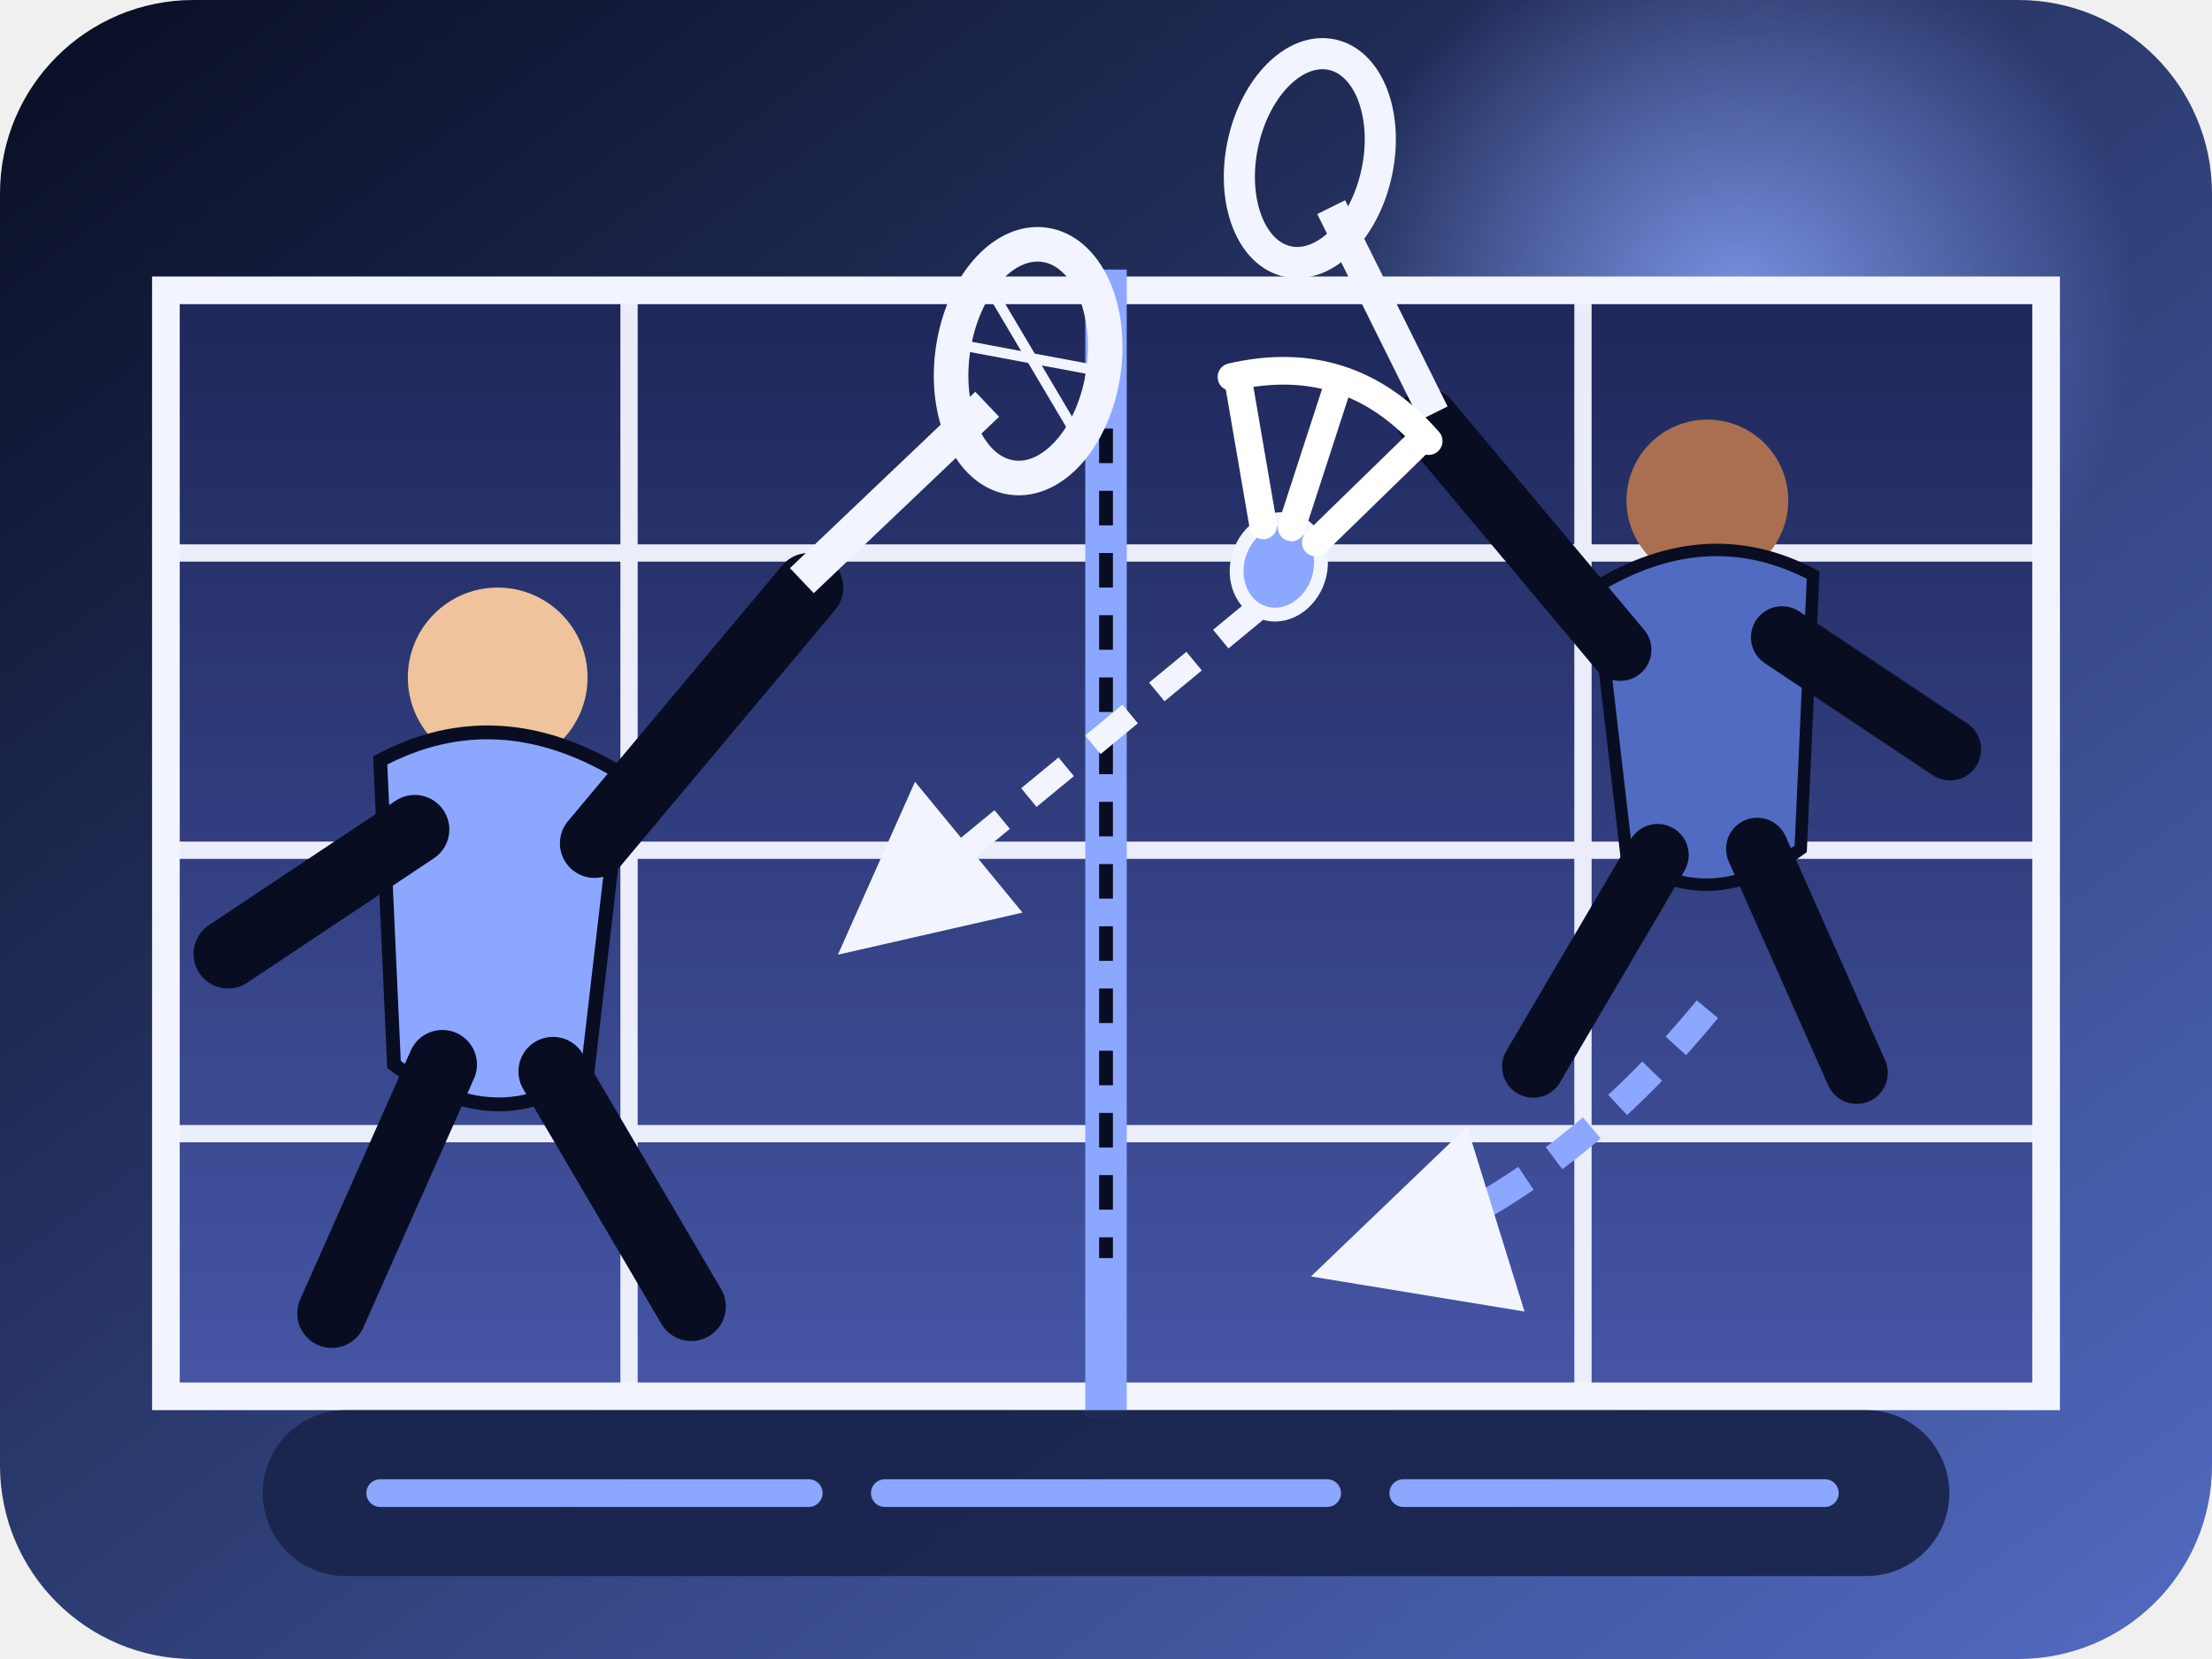
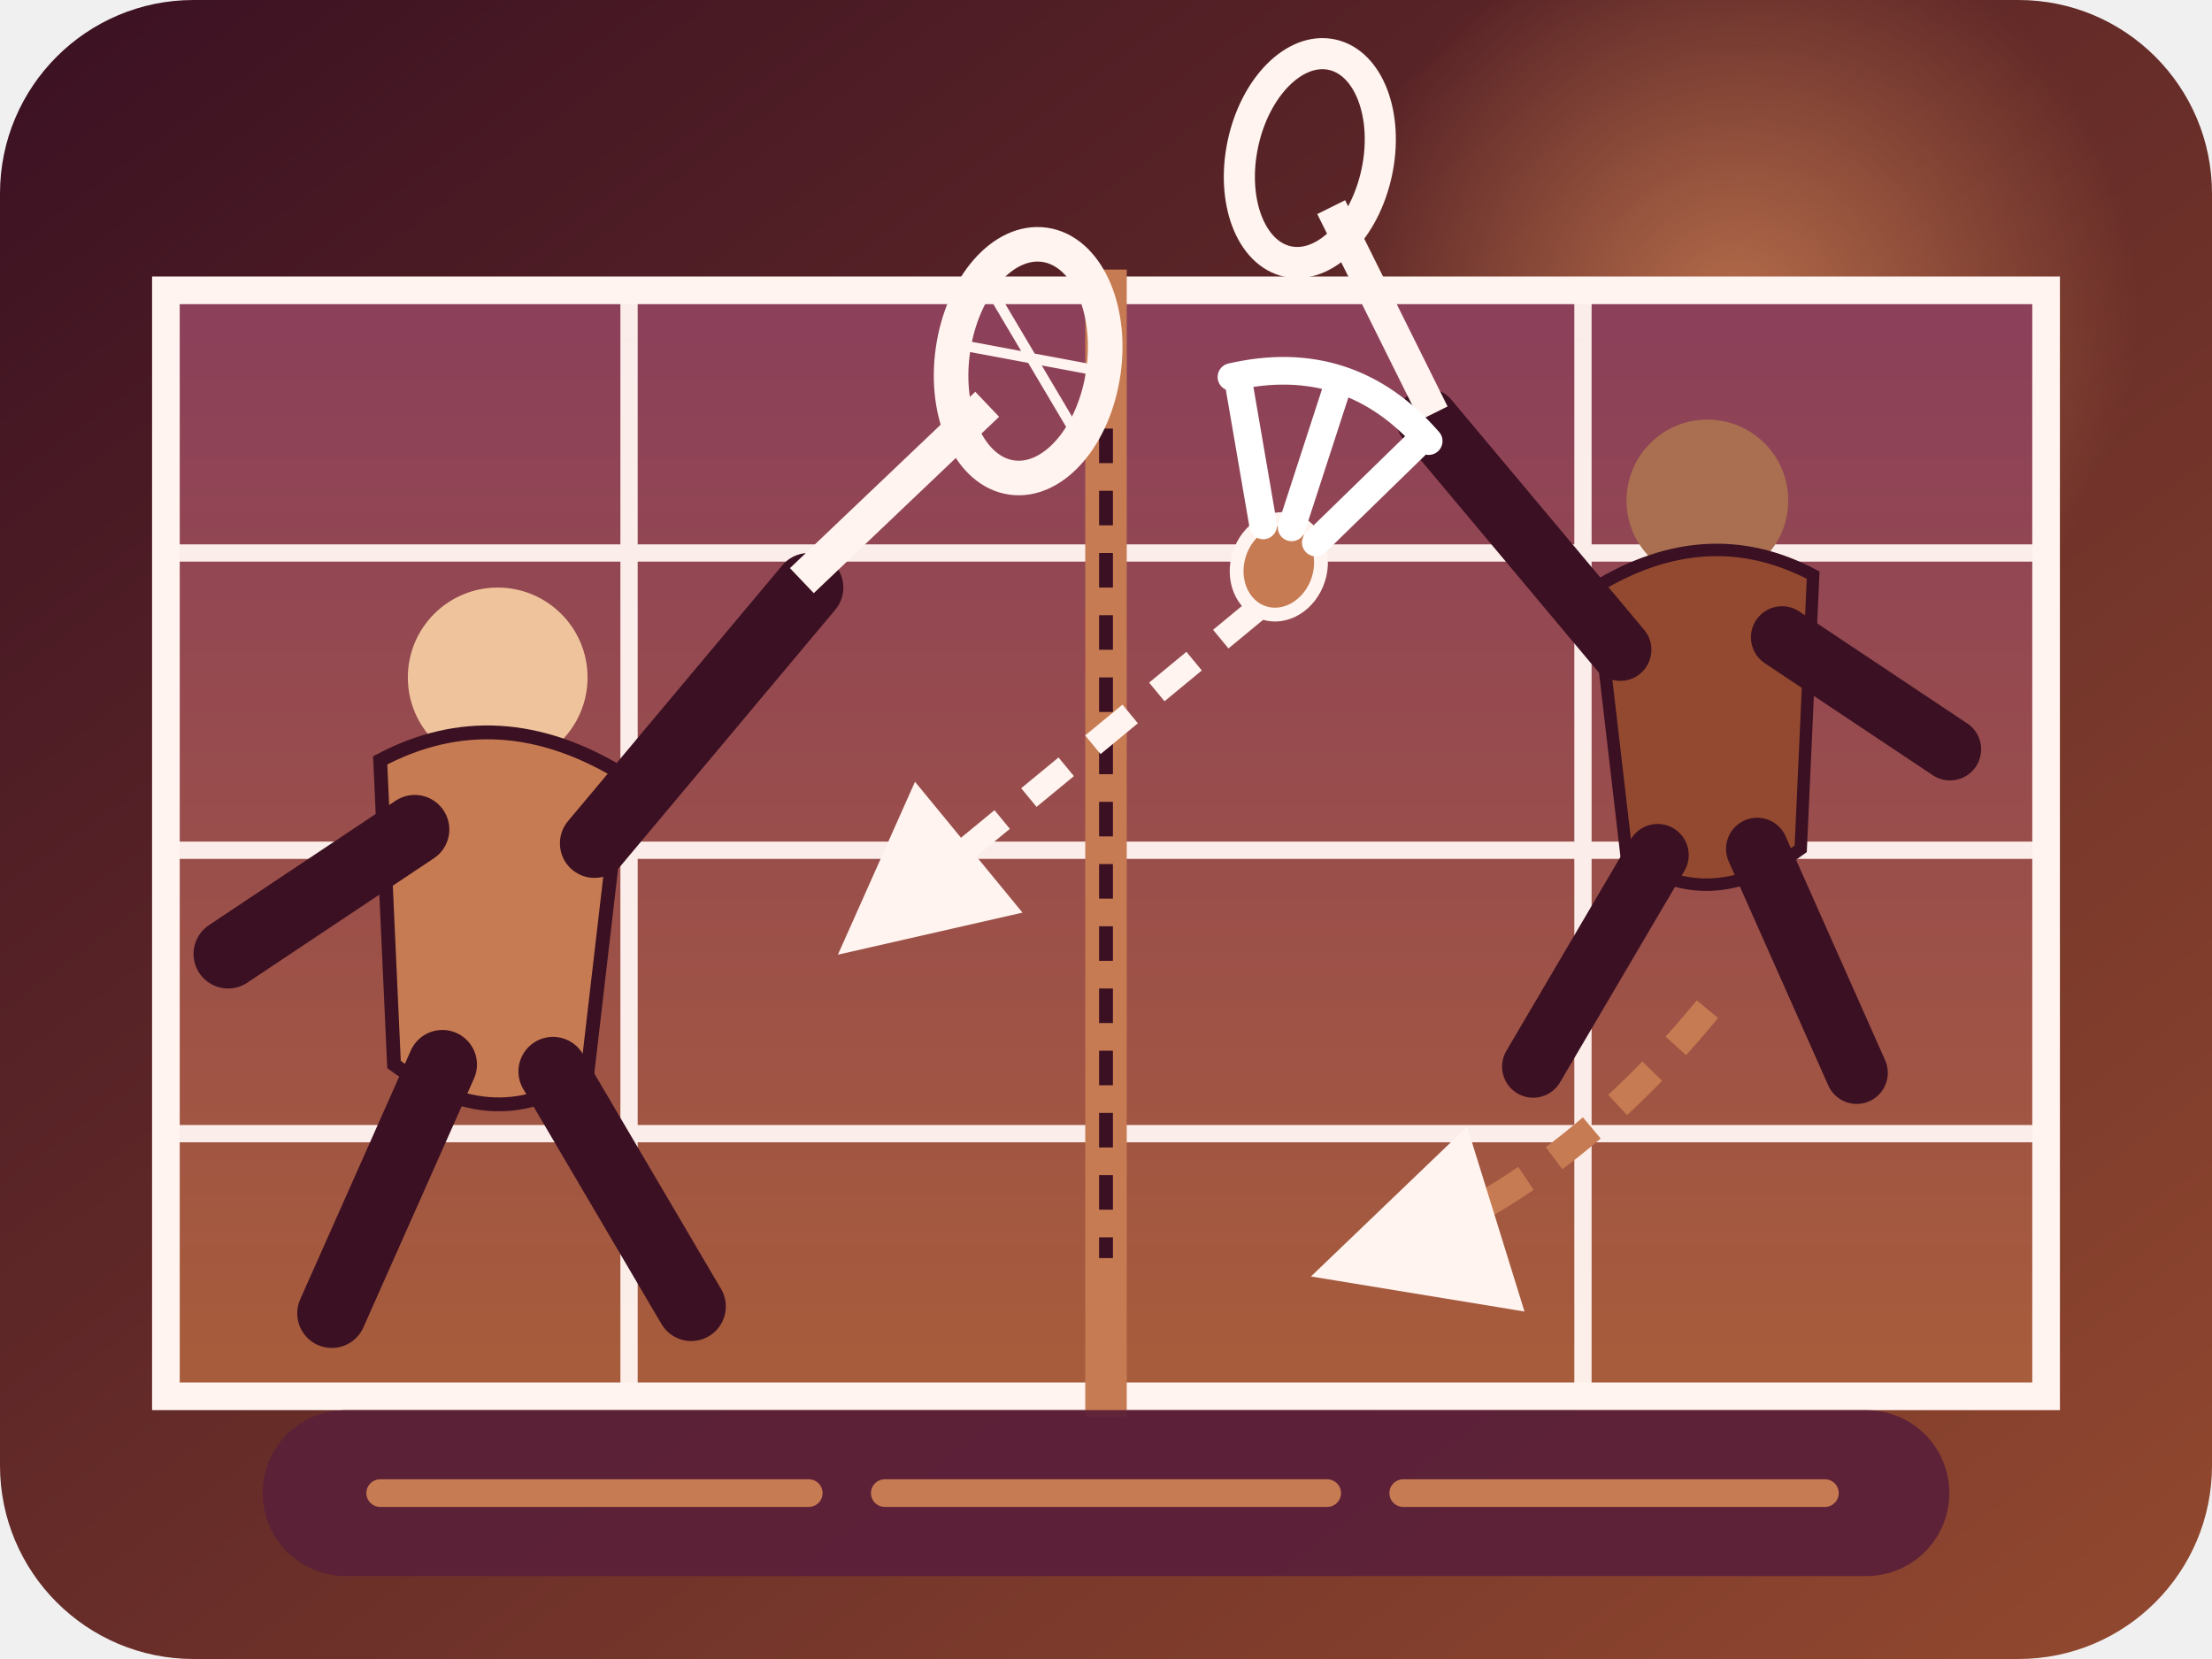
<svg xmlns="http://www.w3.org/2000/svg" viewBox="0 0 320 240" role="img" aria-label="Two badminton players reading a shuttle trajectory across a marked court">
  <defs>
    <linearGradient id="bg" x1="0" y1="0" x2="1" y2="1">
-       <stop stop-color="#080D22" />
-       <stop offset="1" stop-color="#526BC2" />
+       <stop stop-color="#3A1022" />
+       <stop offset="1" stop-color="#93492F" />
    </linearGradient>
    <linearGradient id="court" x1="0" y1="0" x2="0" y2="1">
-       <stop stop-color="#1E2759" />
-       <stop offset="1" stop-color="#4656A6" />
+       <stop stop-color="#8B3F5B" />
+       <stop offset="1" stop-color="#A85D3B" />
    </linearGradient>
    <radialGradient id="glow">
-       <stop stop-color="#8CA7FF" stop-opacity=".8" />
-       <stop offset="1" stop-color="#8CA7FF" stop-opacity="0" />
+       <stop stop-color="#C77B52" stop-opacity=".8" />
+       <stop offset="1" stop-color="#C77B52" stop-opacity="0" />
    </radialGradient>
    <marker id="arrow" viewBox="0 0 10 10" refX="8" refY="5" markerWidth="7" markerHeight="7" orient="auto">
-       <path d="M0 0L10 5L0 10Z" fill="#F2F5FF" />
+       <path d="M0 0L10 5L0 10Z" fill="#FFF4EF" />
    </marker>
  </defs>
  <rect width="320" height="240" rx="28" fill="url(#bg)" />
  <circle cx="251" cy="45" r="58" fill="url(#glow)" />
-   <path d="M24 42h272v160H24z" fill="url(#court)" stroke="#F2F5FF" stroke-width="4" />
-   <path d="M160 42v160M91 42v160M229 42v160M24 80h272M24 164h272M24 123h272" stroke="#F2F5FF" stroke-width="2.5" opacity=".96" />
-   <path d="M160 39v166" stroke="#8CA7FF" stroke-width="6" />
-   <path d="M160 62v120" stroke="#080D22" stroke-width="2" stroke-dasharray="5 4" />
+   <path d="M24 42h272v160H24z" fill="url(#court)" stroke="#FFF4EF" stroke-width="4" />
+   <path d="M160 42v160M91 42v160M229 42v160M24 80h272M24 164h272M24 123h272" stroke="#FFF4EF" stroke-width="2.5" opacity=".96" />
+   <path d="M160 39v166" stroke="#C77B52" stroke-width="6" />
+   <path d="M160 62v120" stroke="#3A1022" stroke-width="2" stroke-dasharray="5 4" />
  <g transform="translate(72 132)">
    <circle cy="-34" r="13" fill="#efc39b" />
-     <path d="M-17-22Q0-31 18-20L13 23Q0 33-15 22Z" fill="#8CA7FF" stroke="#080D22" stroke-width="2" />
-     <path d="M-8 22L-24 58M8 23l20 34M-12-12L-39 6M14-10l31-37" stroke="#080D22" stroke-width="10" stroke-linecap="round" fill="none" />
+     <path d="M-17-22Q0-31 18-20L13 23Q0 33-15 22Z" fill="#C77B52" stroke="#3A1022" stroke-width="2" />
+     <path d="M-8 22L-24 58M8 23l20 34M-12-12L-39 6M14-10l31-37" stroke="#3A1022" stroke-width="10" stroke-linecap="round" fill="none" />
    <g transform="translate(44 -48) rotate(8)">
-       <path d="M0 0l23-29" stroke="#F2F5FF" stroke-width="5" />
-       <ellipse cx="28" cy="-36" rx="11" ry="17" fill="none" stroke="#F2F5FF" stroke-width="5" />
-       <path d="M20-47l16 20M17-37l22 1" stroke="#F2F5FF" stroke-width="1.5" />
+       <path d="M0 0l23-29" stroke="#FFF4EF" stroke-width="5" />
+       <ellipse cx="28" cy="-36" rx="11" ry="17" fill="none" stroke="#FFF4EF" stroke-width="5" />
+       <path d="M20-47l16 20M17-37l22 1" stroke="#FFF4EF" stroke-width="1.5" />
    </g>
  </g>
  <g transform="translate(247 103) scale(-.9 .9)">
    <circle cy="-34" r="13" fill="#a96f50" />
-     <path d="M-17-22Q0-31 18-20L13 23Q0 33-15 22Z" fill="#526BC2" stroke="#080D22" stroke-width="2" />
-     <path d="M-8 22L-24 58M8 23l20 34M-12-12L-39 6M14-10l31-37" stroke="#080D22" stroke-width="10" stroke-linecap="round" fill="none" />
+     <path d="M-17-22Q0-31 18-20L13 23Q0 33-15 22Z" fill="#93492F" stroke="#3A1022" stroke-width="2" />
+     <path d="M-8 22L-24 58M8 23l20 34M-12-12L-39 6M14-10l31-37" stroke="#3A1022" stroke-width="10" stroke-linecap="round" fill="none" />
    <g transform="translate(44 -48) rotate(-12)">
-       <path d="M0 0l23-29" stroke="#F2F5FF" stroke-width="5" />
-       <ellipse cx="28" cy="-36" rx="11" ry="17" fill="none" stroke="#F2F5FF" stroke-width="5" />
+       <path d="M0 0l23-29" stroke="#FFF4EF" stroke-width="5" />
+       <ellipse cx="28" cy="-36" rx="11" ry="17" fill="none" stroke="#FFF4EF" stroke-width="5" />
    </g>
  </g>
  <g transform="translate(185 82) rotate(18)">
-     <ellipse rx="6" ry="7" fill="#8CA7FF" stroke="#F2F5FF" stroke-width="2" />
+     <ellipse rx="6" ry="7" fill="#C77B52" stroke="#FFF4EF" stroke-width="2" />
    <path d="M-4-5L-14-24M0-6V-27M4-5L14-24M-15-24Q0-33 15-24" fill="none" stroke="#fff" stroke-width="4" stroke-linecap="round" />
  </g>
-   <path d="M182 88Q153 112 125 135" fill="none" stroke="#F2F5FF" stroke-width="3.5" stroke-dasharray="7 5" marker-end="url(#arrow)" />
-   <path d="M247 146Q224 174 195 183" fill="none" stroke="#8CA7FF" stroke-width="4" stroke-dasharray="7 5" marker-end="url(#arrow)" />
-   <rect x="38" y="204" width="244" height="24" rx="12" fill="#1A244D" opacity=".94" />
-   <path d="M55 216h62M128 216h64M203 216h61" stroke="#8CA7FF" stroke-width="4" stroke-linecap="round" />
+   <path d="M182 88Q153 112 125 135" fill="none" stroke="#FFF4EF" stroke-width="3.5" stroke-dasharray="7 5" marker-end="url(#arrow)" />
+   <path d="M247 146Q224 174 195 183" fill="none" stroke="#C77B52" stroke-width="4" stroke-dasharray="7 5" marker-end="url(#arrow)" />
+   <rect x="38" y="204" width="244" height="24" rx="12" fill="#5A2038" opacity=".94" />
+   <path d="M55 216h62M128 216h64M203 216h61" stroke="#C77B52" stroke-width="4" stroke-linecap="round" />
</svg>
